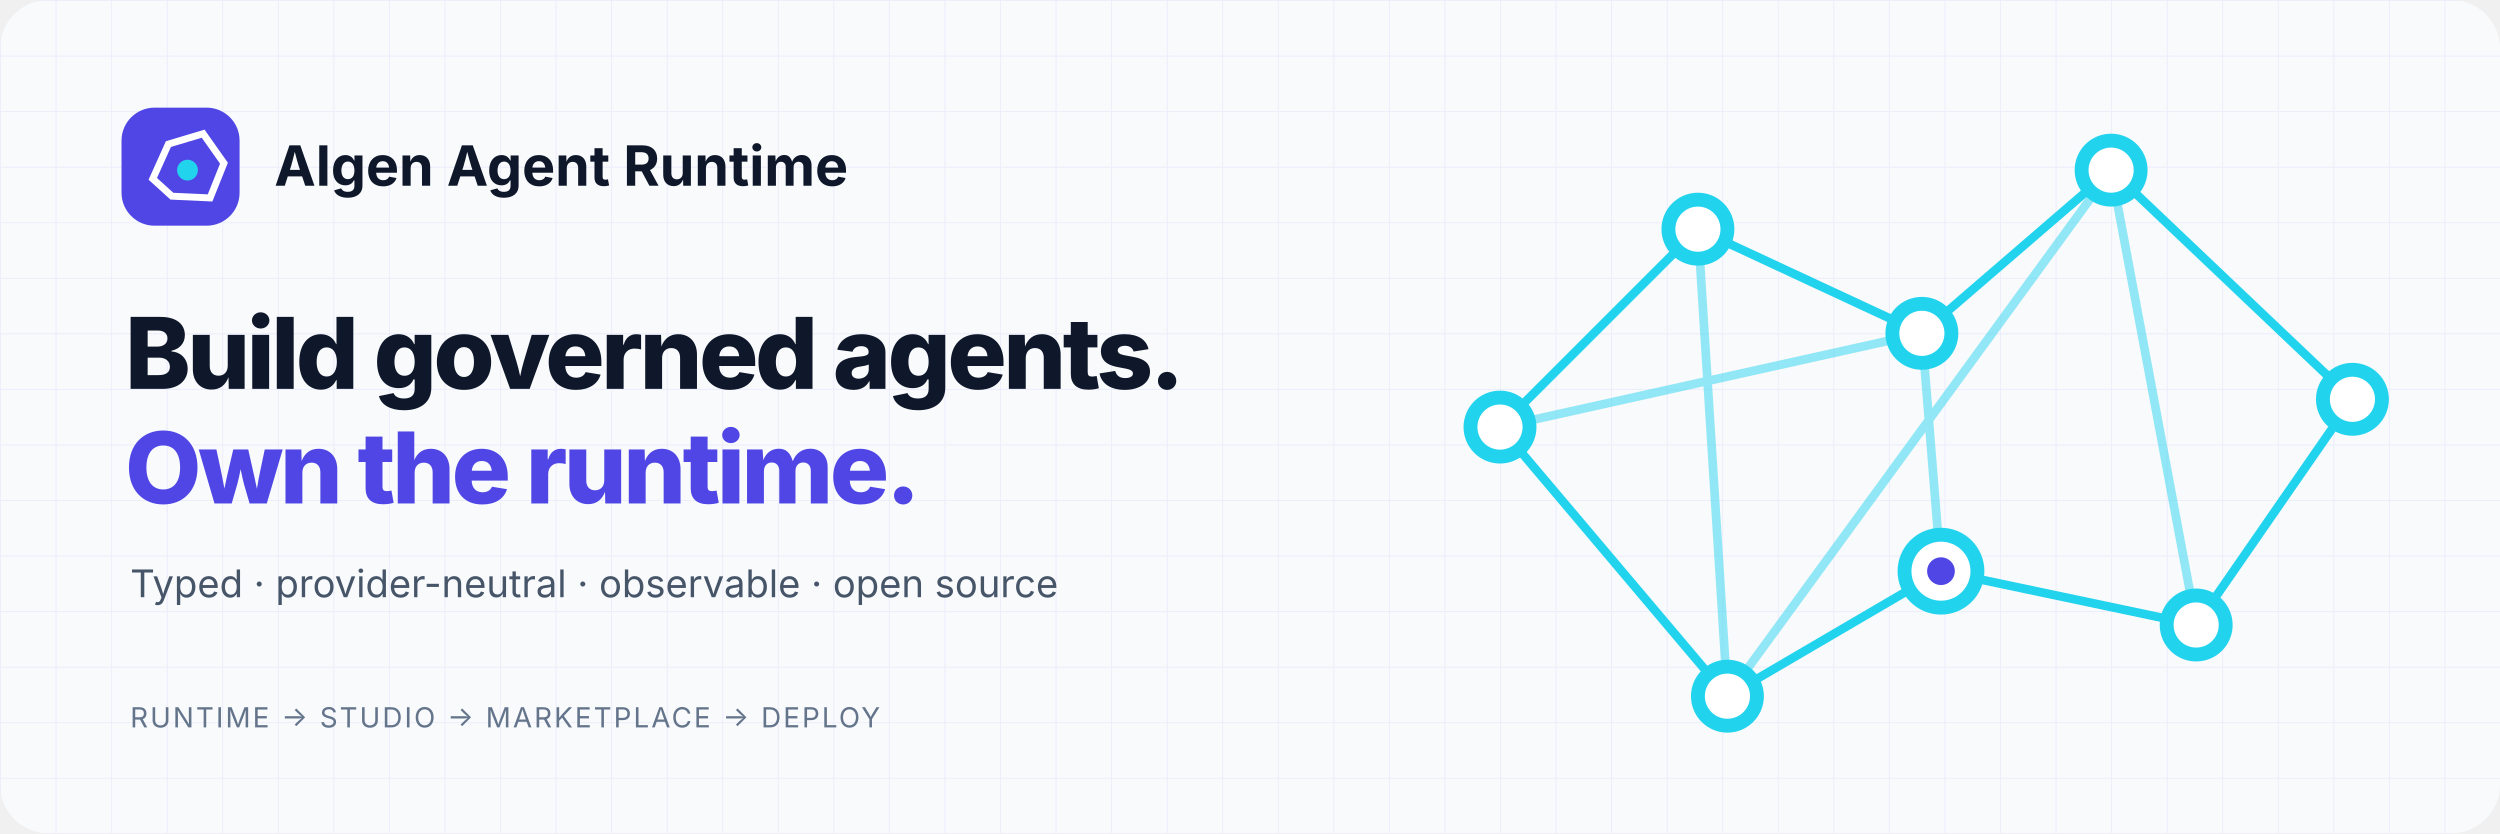
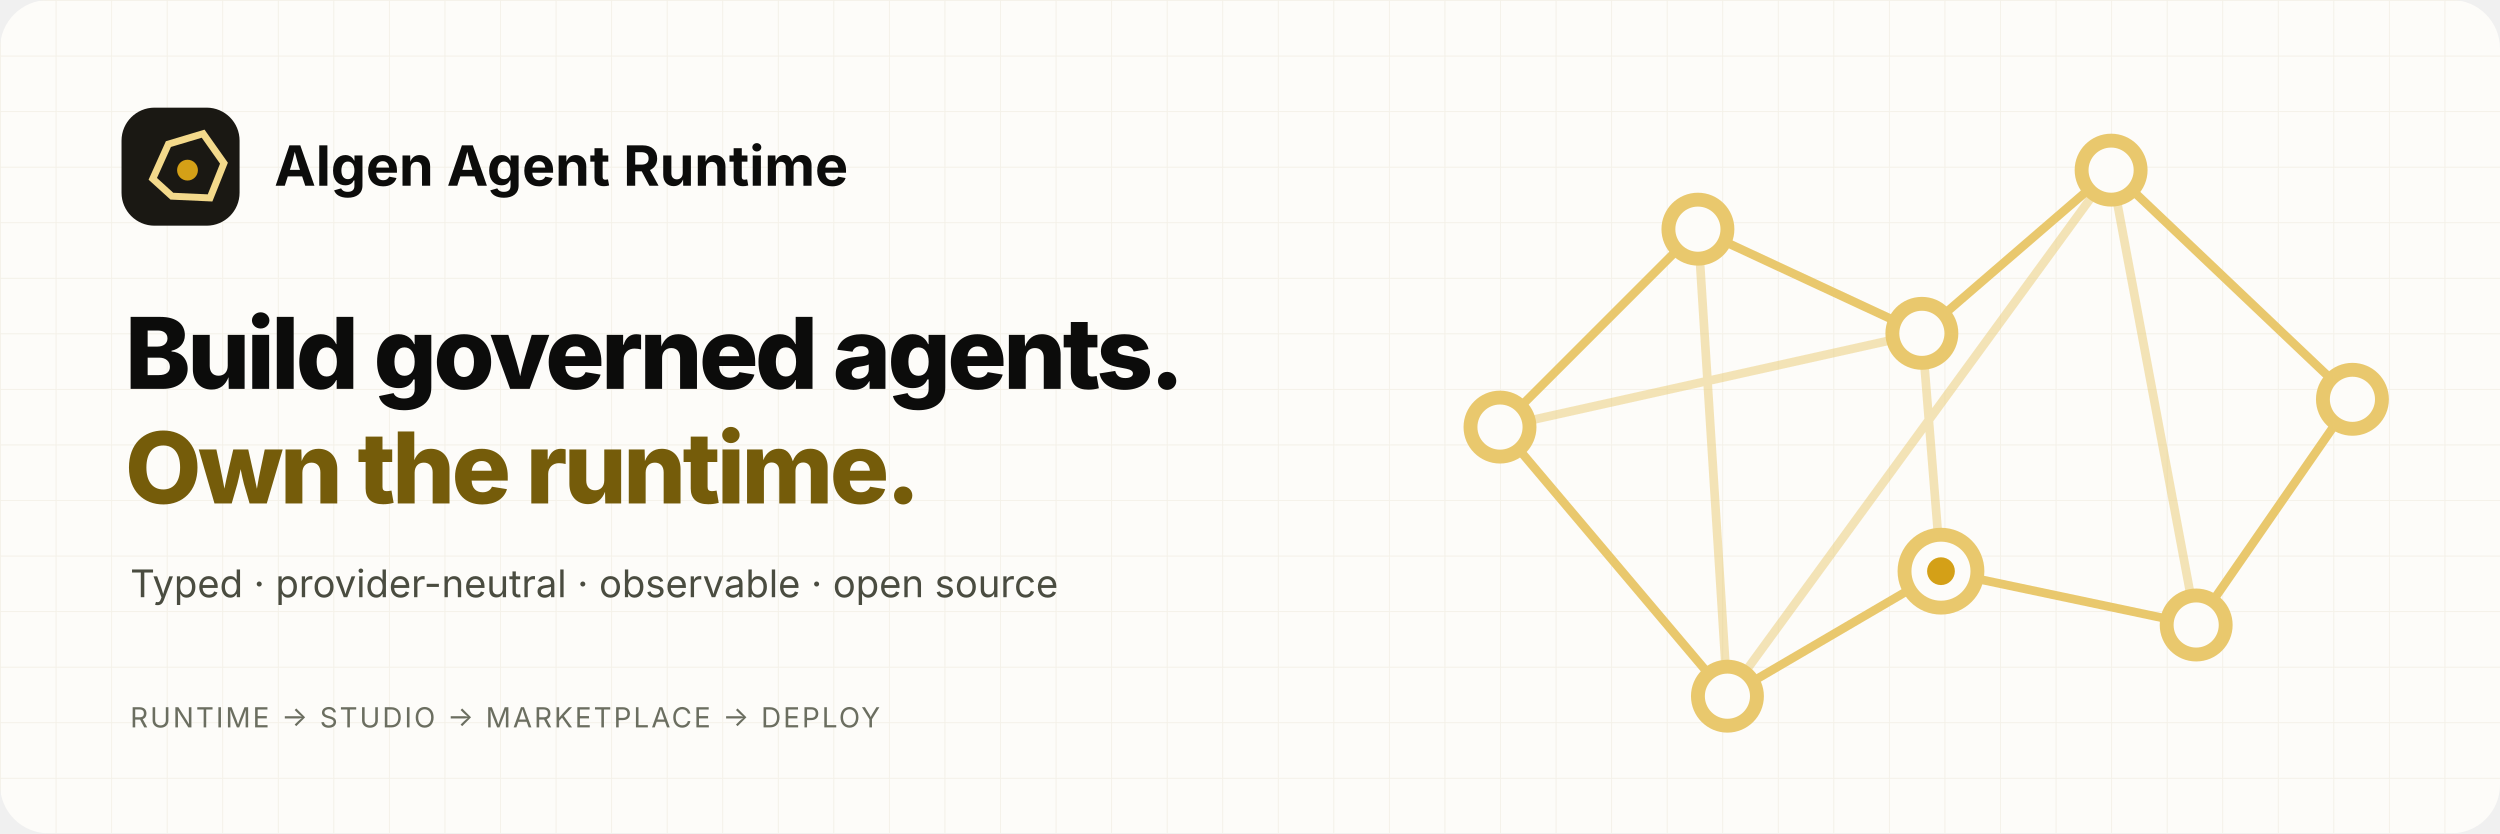
<svg xmlns="http://www.w3.org/2000/svg" width="1440" height="480" viewBox="0 0 1440 480" role="img" aria-labelledby="title desc">
  <defs>
    <linearGradient id="bg" x1="0" y1="0" x2="1440" y2="480">
-       <stop stop-color="#F8FAFC" />
-       <stop offset="1" stop-color="#EEF2FF" />
+       <stop stop-color="#FDFCF9" />
+       <stop offset="1" stop-color="#F4EFE3" />
    </linearGradient>
    <linearGradient id="g" x1="870" y1="90" x2="1320" y2="400">
-       <stop stop-color="#22D3EE" />
-       <stop offset=".5" stop-color="#4F46E5" />
-       <stop offset="1" stop-color="#7C3AED" />
+       <stop stop-color="#E9C86D" />
+       <stop offset=".5" stop-color="#D4A017" />
+       <stop offset="1" stop-color="#956E18" />
    </linearGradient>
    <pattern id="grid" width="32" height="32" patternUnits="userSpaceOnUse">
-       <path d="M32 0H0v32" fill="none" stroke="#4F46E5" stroke-opacity=".07" />
+       <path d="M32 0H0v32" fill="none" stroke="#755C0A" stroke-opacity=".07" />
    </pattern>
  </defs>
  <rect width="1440" height="480" rx="28" fill="url(#bg)" />
  <rect width="1440" height="480" rx="28" fill="url(#grid)" />
-   <rect x="70" y="62" width="68" height="68" rx="19" fill="#4F46E5" />
-   <path d="m88 103 9-20 20-6 12 17-8 20-22-1Z" fill="none" stroke="#fff" stroke-width="4" />
-   <circle cx="108" cy="98" r="6" fill="#22D3EE" />
-   <text x="158" y="107" fill="#0F172A" font-family="Inter,ui-sans-serif,system-ui,sans-serif" font-size="32" font-weight="750">Algen Agent Runtime</text>
-   <text x="72" y="224" fill="#0F172A" font-family="Inter,ui-sans-serif,system-ui,sans-serif" font-size="57" font-weight="790" letter-spacing="-2">Build governed agents.</text>
-   <text x="72" y="290" fill="#4F46E5" font-family="Inter,ui-sans-serif,system-ui,sans-serif" font-size="57" font-weight="790" letter-spacing="-2">Own the runtime.</text>
-   <text x="75" y="344" fill="#475569" font-family="Inter,ui-sans-serif,system-ui,sans-serif" font-size="22">Typed · provider-neutral · observable · open source</text>
-   <text x="75" y="419" fill="#64748B" font-family="Inter,ui-sans-serif,system-ui,sans-serif" font-size="16" letter-spacing="1.2">RUNTIME  →  STUDIO  →  MARKETPLACE  →  DEPLOY</text>
+   <rect x="70" y="62" width="68" height="68" rx="19" fill="#1A1813" />
+   <path d="m88 103 9-20 20-6 12 17-8 20-22-1Z" fill="none" stroke="#F3D98B" stroke-width="4" />
+   <circle cx="108" cy="98" r="6" fill="#D4A017" />
+   <text x="158" y="107" fill="#0C0C0B" font-family="Inter,ui-sans-serif,system-ui,sans-serif" font-size="32" font-weight="750">Algen Agent Runtime</text>
+   <text x="72" y="224" fill="#0C0C0B" font-family="Inter,ui-sans-serif,system-ui,sans-serif" font-size="57" font-weight="790" letter-spacing="-2">Build governed agents.</text>
+   <text x="72" y="290" fill="#755C0A" font-family="Inter,ui-sans-serif,system-ui,sans-serif" font-size="57" font-weight="790" letter-spacing="-2">Own the runtime.</text>
+   <text x="75" y="344" fill="#4A4C40" font-family="Inter,ui-sans-serif,system-ui,sans-serif" font-size="22">Typed · provider-neutral · observable · open source</text>
+   <text x="75" y="419" fill="#6B6E60" font-family="Inter,ui-sans-serif,system-ui,sans-serif" font-size="16" letter-spacing="1.2">RUNTIME  →  STUDIO  →  MARKETPLACE  →  DEPLOY</text>
  <g fill="none" stroke="url(#g)" stroke-width="5" stroke-linecap="round">
    <path d="M864 246 978 132l129 60 109-94 139 132-90 130-147-31-123 72-131-155Z" />
    <path d="m978 132 17 269m112-209 11 137m98-231 49 262M864 246l243-54m-112 209 221-303" opacity=".48" />
  </g>
-   <g fill="#fff" stroke="url(#g)" stroke-width="8">
+   <g fill="#FDFCF9" stroke="url(#g)" stroke-width="8">
    <circle cx="864" cy="246" r="17" />
    <circle cx="978" cy="132" r="17" />
    <circle cx="1107" cy="192" r="17" />
    <circle cx="1216" cy="98" r="17" />
    <circle cx="1355" cy="230" r="17" />
    <circle cx="1265" cy="360" r="17" />
    <circle cx="1118" cy="329" r="21" />
    <circle cx="995" cy="401" r="17" />
  </g>
-   <circle cx="1118" cy="329" r="8" fill="#4F46E5" />
+   <circle cx="1118" cy="329" r="8" fill="#D4A017" />
</svg>
